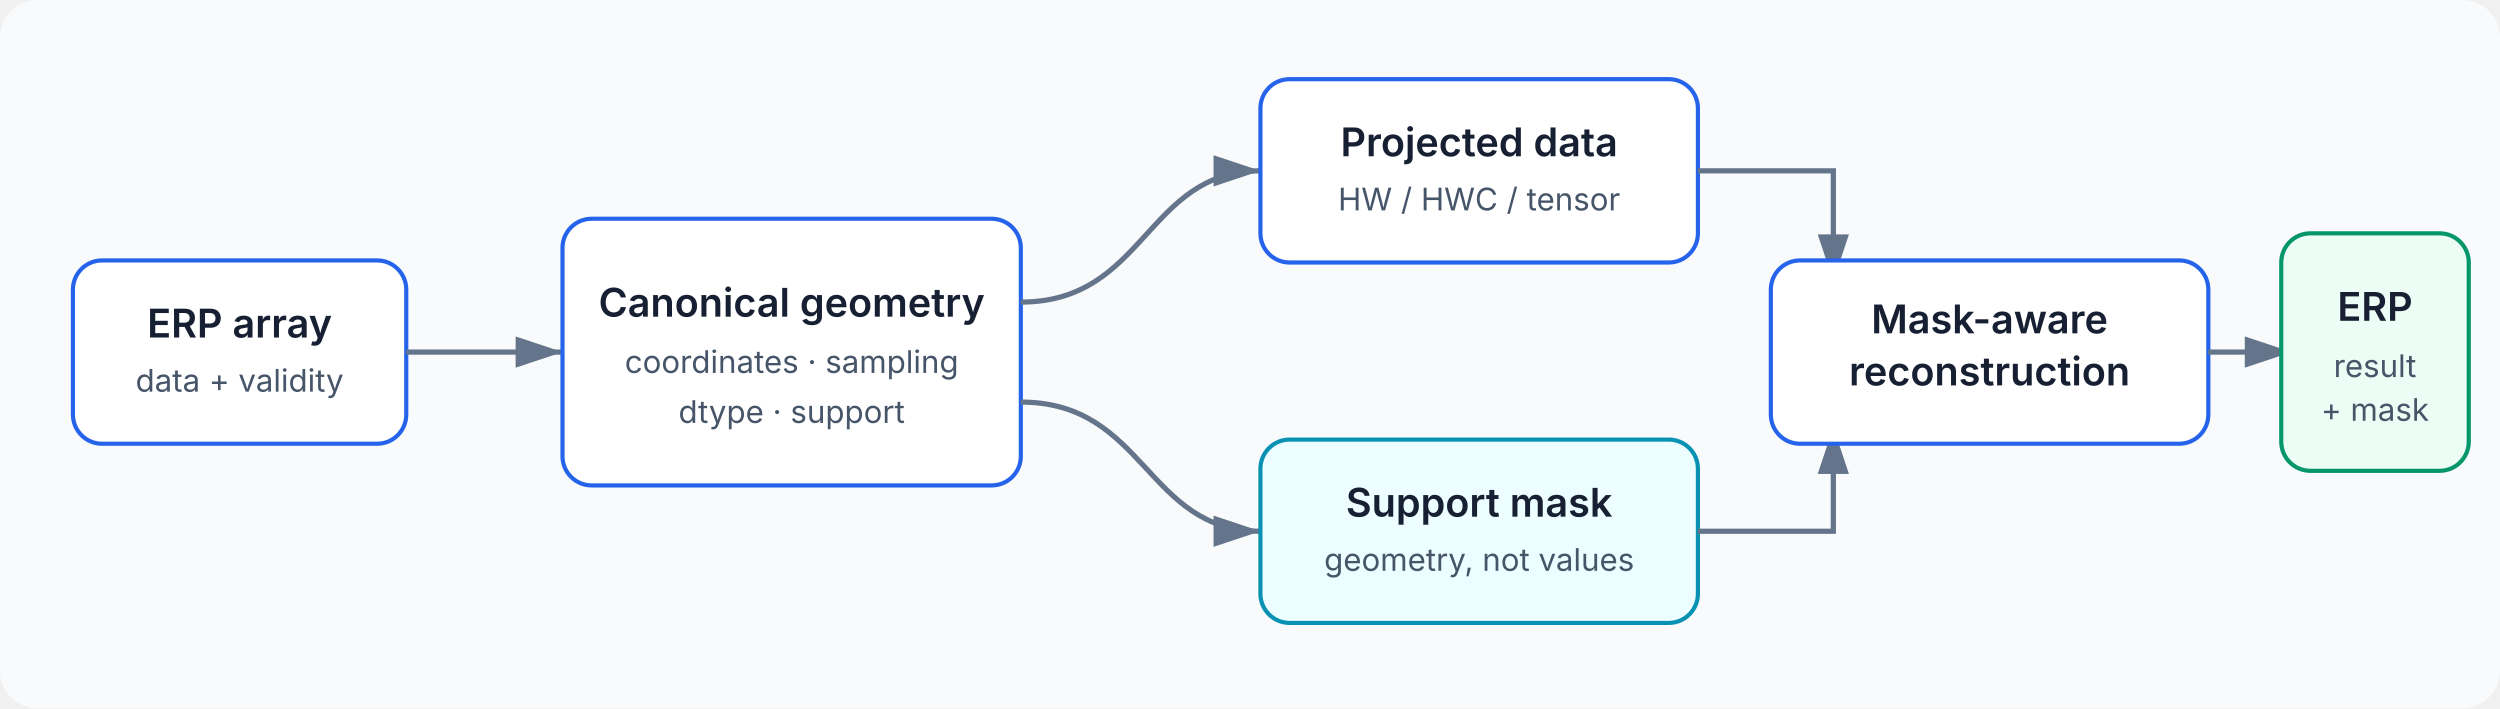
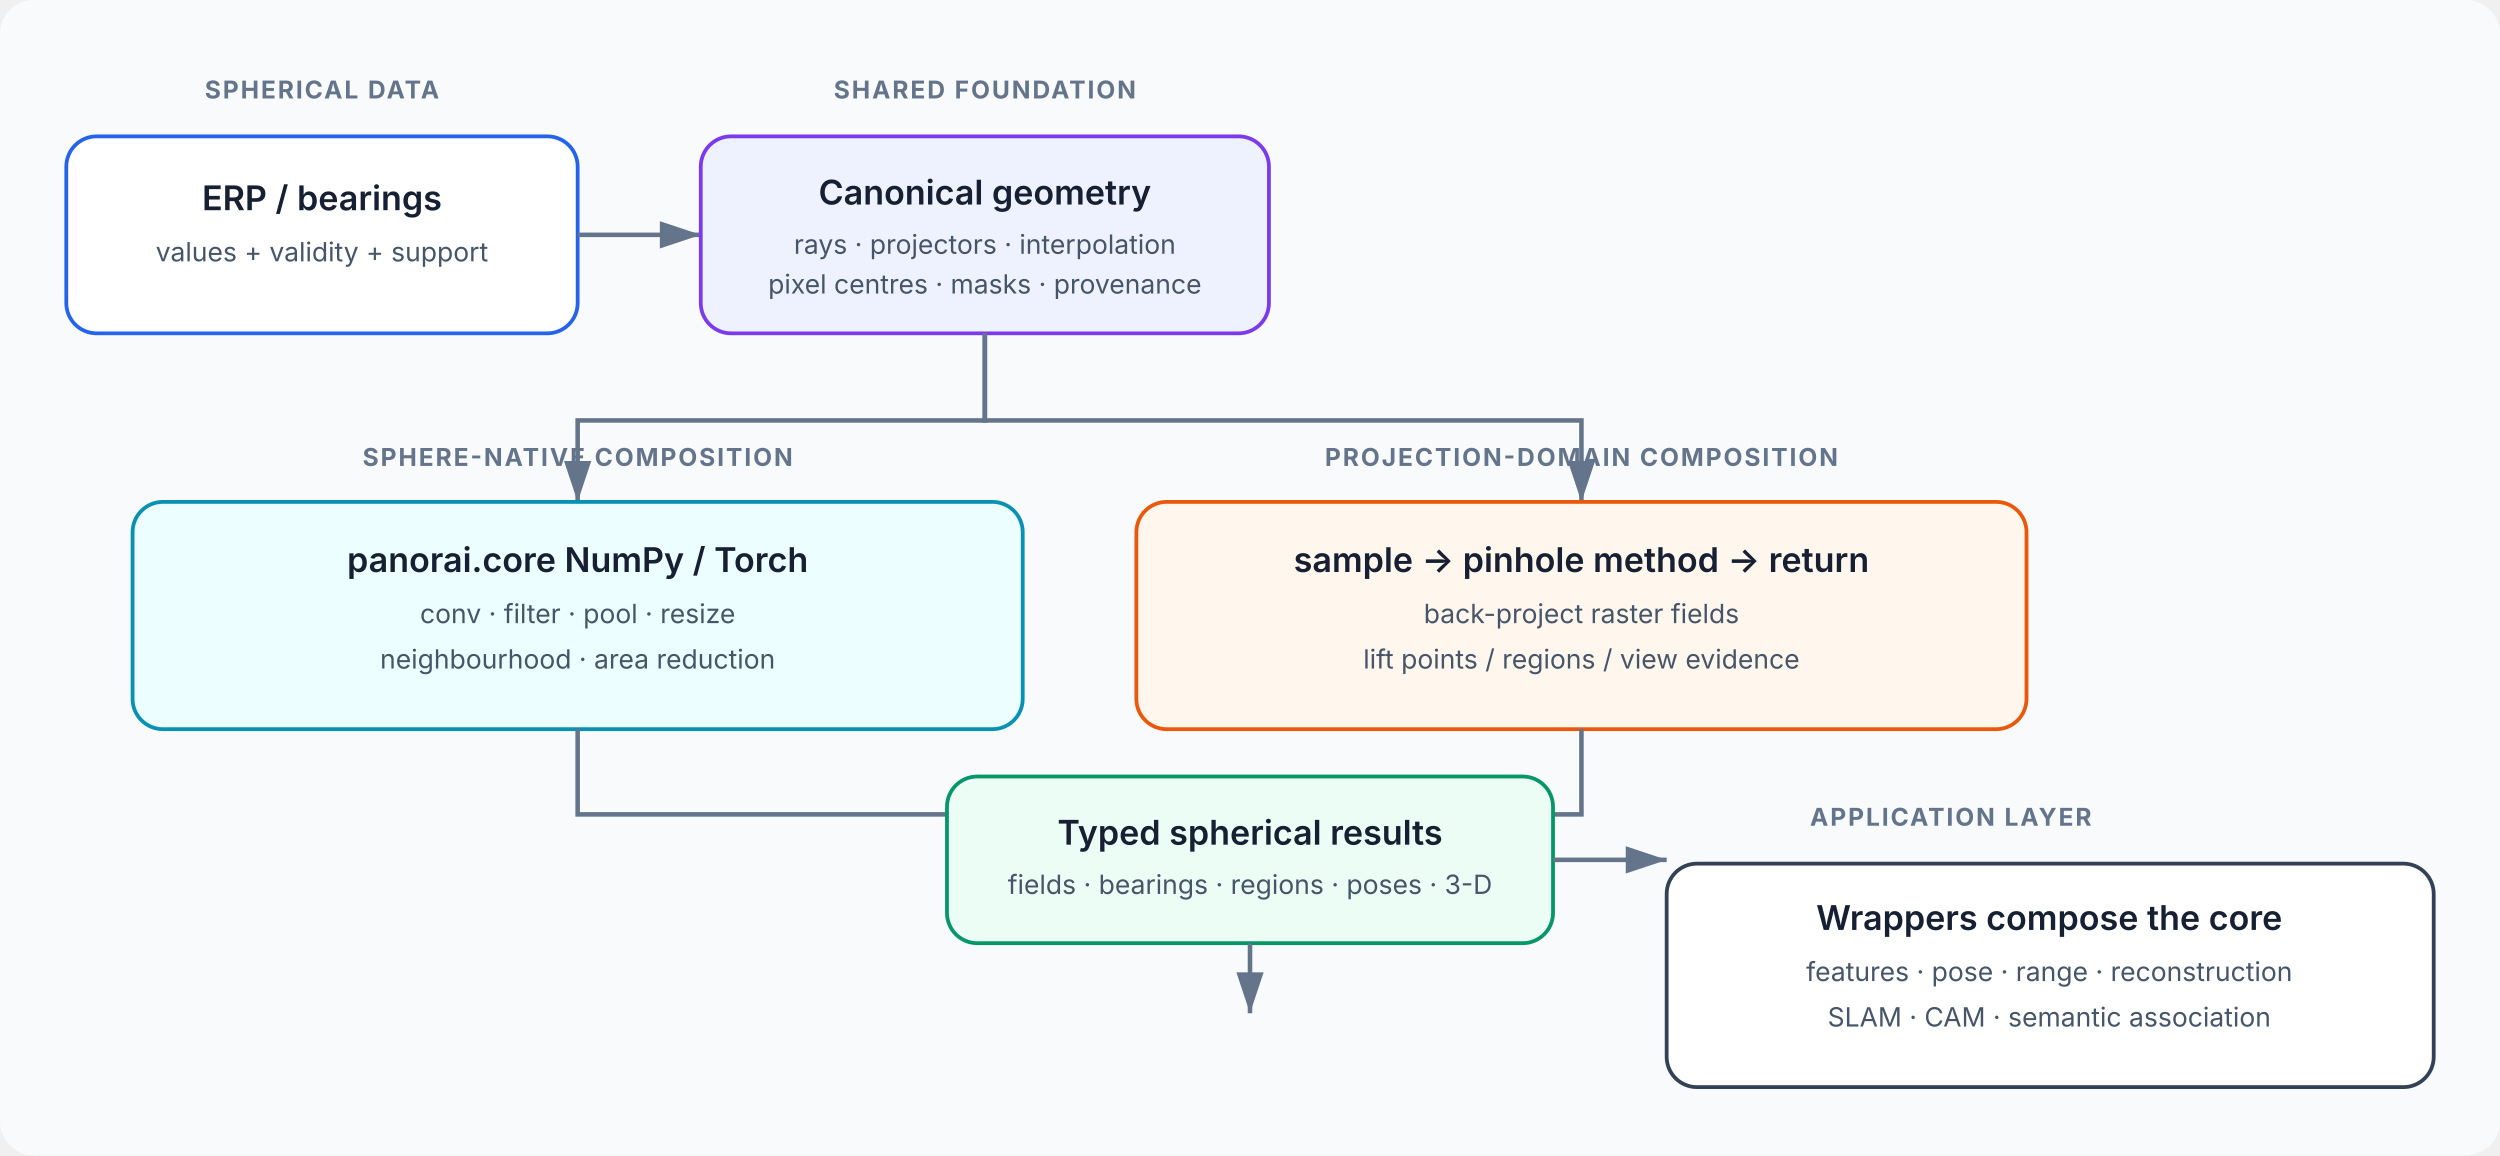
- <svg xmlns="http://www.w3.org/2000/svg" viewBox="0 0 1200 340" role="img" aria-labelledby="title desc">
+ <svg xmlns="http://www.w3.org/2000/svg" viewBox="0 0 1320 610" role="img" aria-labelledby="title desc">
  <defs>
    <marker id="arrow" markerWidth="10" markerHeight="10" refX="9" refY="3" orient="auto">
      <path d="M0,0 L0,6 L9,3 z" fill="#64748b" />
    </marker>
    <style>
-       .canvas{fill:#f8fafc}.box{fill:#fff;stroke:#2563eb;stroke-width:2}.mask{fill:#ecfeff;stroke:#0891b2;stroke-width:2}.result{fill:#ecfdf5;stroke:#059669;stroke-width:2}.t{font:600 19px Inter,Segoe UI,Arial,sans-serif;fill:#172033;text-anchor:middle}.s{font:15px Inter,Segoe UI,Arial,sans-serif;fill:#475569;text-anchor:middle}.e{fill:none;stroke:#64748b;stroke-width:2.5;marker-end:url(#arrow)}
-       @media(prefers-color-scheme:dark){.canvas{fill:#10151d}.box{fill:#18202b;stroke:#60a5fa}.mask{fill:#102a31;stroke:#22d3ee}.result{fill:#102820;stroke:#34d399}.t{fill:#f1f5f9}.s{fill:#cbd5e1}.e{stroke:#94a3b8}}
+       .canvas{fill:#f8fafc}.input{fill:#fff;stroke:#2563eb;stroke-width:2}.core{fill:#eef2ff;stroke:#7c3aed;stroke-width:2}.native{fill:#ecfeff;stroke:#0891b2;stroke-width:2}.project{fill:#fff7ed;stroke:#ea580c;stroke-width:2}.result{fill:#ecfdf5;stroke:#059669;stroke-width:2}.app{fill:#fff;stroke:#334155;stroke-width:2}.t{font-family:Inter,Segoe UI,Arial,sans-serif;font-size:18px;font-weight:600;fill:#172033;text-anchor:middle}.s{font-family:Inter,Segoe UI,Arial,sans-serif;font-size:14px;font-weight:400;fill:#475569;text-anchor:middle}.label{font-family:Inter,Segoe UI,Arial,sans-serif;font-size:13px;font-weight:700;fill:#64748b;text-anchor:middle;letter-spacing:1px}.e{fill:none;stroke:#64748b;stroke-width:2.4;marker-end:url(#arrow)}
+       @media(prefers-color-scheme:dark){.canvas{fill:#10151d}.input,.app{fill:#18202b;stroke:#94a3b8}.core{fill:#231b38;stroke:#a78bfa}.native{fill:#102a31;stroke:#22d3ee}.project{fill:#2b2115;stroke:#fb923c}.result{fill:#102820;stroke:#34d399}.t{fill:#f1f5f9}.s,.label{fill:#cbd5e1}.e{stroke:#94a3b8}}
    </style>
  </defs>
-   <rect class="canvas" width="1200" height="340" rx="18" />
-   <rect class="box" x="35" y="125" width="160" height="88" rx="14" />
-   <text class="t" x="115" y="162">ERP array</text>
-   <text class="s" x="115" y="188">data + validity</text>
-   <path class="e" d="M195 169 H270" />
-   <rect class="box" x="270" y="105" width="220" height="128" rx="14" />
-   <text class="t" x="380" y="152">Canonical geometry</text>
-   <text class="s" x="380" y="179">coordinates · sampling</text>
-   <text class="s" x="380" y="203">dtype · support</text>
-   <path class="e" d="M490 145 C550 145 550 82 605 82" />
-   <path class="e" d="M490 193 C550 193 550 255 605 255" />
-   <rect class="box" x="605" y="38" width="210" height="88" rx="14" />
-   <text class="t" x="710" y="75">Projected data</text>
-   <text class="s" x="710" y="101">HW / HWC / tensor</text>
-   <rect class="mask" x="605" y="211" width="210" height="88" rx="14" />
-   <text class="t" x="710" y="248">Support mask</text>
-   <text class="s" x="710" y="274">geometry, not values</text>
-   <path class="e" d="M815 82 H880 V135" />
-   <path class="e" d="M815 255 H880 V205" />
-   <rect class="box" x="850" y="125" width="210" height="88" rx="14" />
-   <text class="t" x="955" y="160">Mask-aware</text>
-   <text class="t" x="955" y="185">reconstruction</text>
-   <path class="e" d="M1060 169 H1100" />
-   <rect class="result" x="1095" y="112" width="90" height="114" rx="14" />
-   <text class="t" x="1140" y="154">ERP</text>
-   <text class="s" x="1140" y="181">result</text>
-   <text class="s" x="1140" y="202">+ mask</text>
+   <rect class="canvas" width="1320" height="610" rx="18" />
+   <text class="label" x="170" y="52">SPHERICAL DATA</text>
+   <rect class="input" x="35" y="72" width="270" height="104" rx="16" />
+   <text class="t" x="170" y="111">ERP / bearings</text>
+   <text class="s" x="170" y="138">values + validity + support</text>
+   <path class="e" d="M305 124 H370" />
+   <text class="label" x="520" y="52">SHARED FOUNDATION</text>
+   <rect class="core" x="370" y="72" width="300" height="104" rx="16" />
+   <text class="t" x="520" y="108">Canonical geometry</text>
+   <text class="s" x="520" y="134">rays · projectors · interpolation</text>
+   <text class="s" x="520" y="155">pixel centres · masks · provenance</text>
+   <path class="e" d="M520 176 V222 H305 V265" />
+   <path class="e" d="M520 176 V222 H835 V265" />
+   <text class="label" x="305" y="246">SPHERE-NATIVE COMPOSITION</text>
+   <rect class="native" x="70" y="265" width="470" height="120" rx="16" />
+   <text class="t" x="305" y="302">panorai.core NumPy / Torch</text>
+   <text class="s" x="305" y="329">conv · filter · pool · resize</text>
+   <text class="s" x="305" y="353">neighbourhood · area reduction</text>
+   <text class="label" x="835" y="246">PROJECTION-DOMAIN COMPOSITION</text>
+   <rect class="project" x="600" y="265" width="470" height="120" rx="16" />
+   <text class="t" x="835" y="302">sample → pinhole method → return</text>
+   <text class="s" x="835" y="329">back-project raster fields</text>
+   <text class="s" x="835" y="353">lift points / regions / view evidence</text>
+   <path class="e" d="M305 385 V430 H570" />
+   <path class="e" d="M835 385 V430 H750" />
+   <rect class="result" x="500" y="410" width="320" height="88" rx="16" />
+   <text class="t" x="660" y="446">Typed spherical results</text>
+   <text class="s" x="660" y="472">fields · bearings · regions · poses · 3-D</text>
+   <path class="e" d="M660 498 V535" />
+   <text class="label" x="1030" y="436">APPLICATION LAYER</text>
+   <rect class="app" x="880" y="456" width="405" height="118" rx="16" />
+   <text class="t" x="1082" y="491">Wrappers compose the core</text>
+   <text class="s" x="1082" y="518">features · pose · range · reconstruction</text>
+   <text class="s" x="1082" y="542">SLAM · CAM · semantic association</text>
+   <path class="e" d="M820 454 H880" />
</svg>
